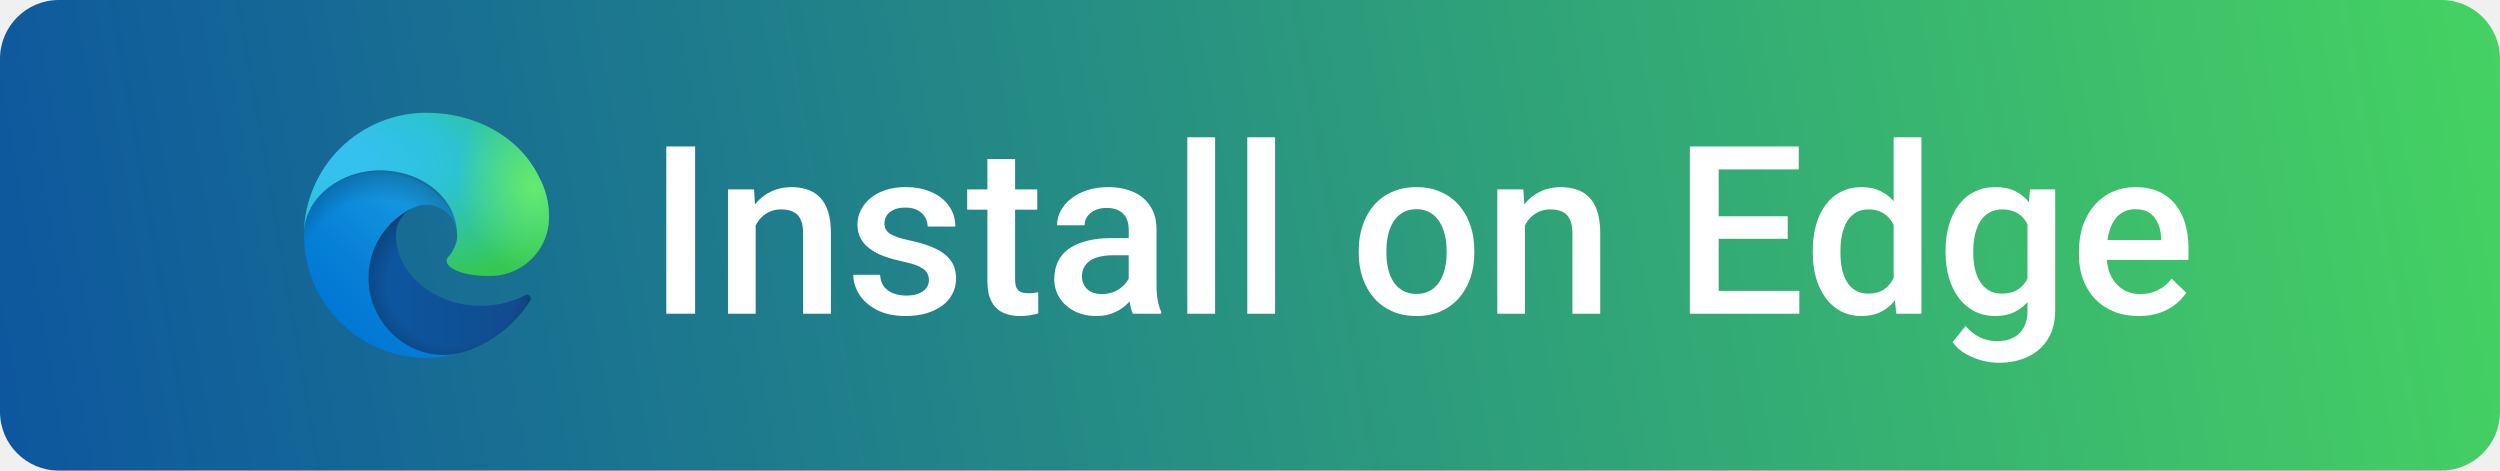
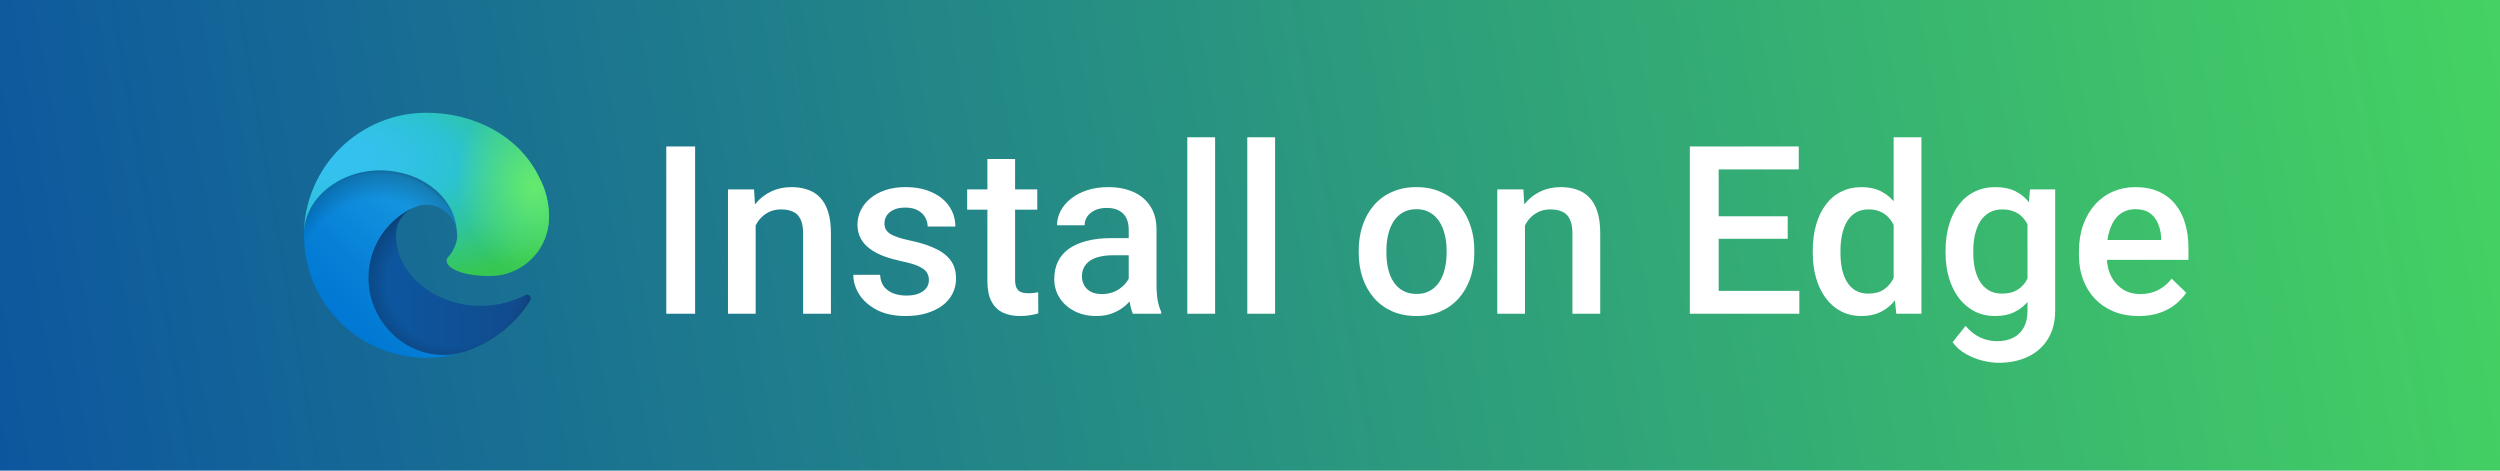
<svg xmlns="http://www.w3.org/2000/svg" width="255" height="48" viewBox="0 0 255 48" fill="none">
-   <rect width="255" height="48" rx="6" fill="url(#paint0_linear_24_95)" />
+   <rect width="255" height="48" fill="url(#paint0_linear_24_95)" />
  <g clip-path="url(#clip0_24_95)">
    <path d="M53.563 30.107C53.23 30.282 52.886 30.435 52.534 30.567C51.413 30.987 50.225 31.201 49.028 31.198C44.407 31.198 40.382 28.02 40.382 23.94C40.388 23.393 40.54 22.858 40.822 22.389C41.104 21.92 41.506 21.535 41.986 21.273C37.807 21.449 36.732 25.805 36.732 28.356C36.732 35.571 43.382 36.303 44.815 36.303C45.587 36.303 46.752 36.078 47.451 35.857L47.579 35.815C50.27 34.884 52.564 33.066 54.083 30.658C54.13 30.585 54.15 30.498 54.142 30.412C54.134 30.325 54.097 30.244 54.037 30.181C53.978 30.118 53.899 30.076 53.813 30.063C53.727 30.05 53.639 30.065 53.563 30.107Z" fill="url(#paint1_linear_24_95)" />
    <path opacity="0.35" d="M53.563 30.107C53.23 30.282 52.886 30.435 52.534 30.567C51.413 30.987 50.225 31.201 49.028 31.198C44.407 31.198 40.382 28.02 40.382 23.94C40.388 23.393 40.54 22.858 40.822 22.389C41.104 21.92 41.506 21.535 41.986 21.273C37.807 21.449 36.732 25.805 36.732 28.356C36.732 35.571 43.382 36.303 44.815 36.303C45.587 36.303 46.752 36.078 47.451 35.857L47.579 35.815C50.27 34.884 52.564 33.066 54.083 30.658C54.13 30.585 54.15 30.498 54.142 30.412C54.134 30.325 54.097 30.244 54.037 30.181C53.978 30.118 53.899 30.076 53.813 30.063C53.727 30.05 53.639 30.065 53.563 30.107Z" fill="url(#paint2_radial_24_95)" />
-     <path d="M41.323 35.076C40.452 34.535 39.697 33.827 39.102 32.992C38.425 32.063 37.958 30.997 37.736 29.869C37.513 28.741 37.541 27.578 37.815 26.461C38.09 25.345 38.606 24.302 39.326 23.405C40.047 22.509 40.955 21.782 41.986 21.273C42.291 21.13 42.812 20.87 43.504 20.883C43.992 20.886 44.472 21.003 44.907 21.223C45.343 21.443 45.721 21.761 46.013 22.152C46.407 22.679 46.624 23.317 46.634 23.975C46.634 23.954 49.023 16.201 38.821 16.201C34.534 16.201 31.009 20.27 31.009 23.839C30.992 25.727 31.396 27.595 32.191 29.308C33.492 32.082 35.765 34.282 38.58 35.49C41.396 36.698 44.556 36.83 47.463 35.861C46.445 36.182 45.37 36.279 44.312 36.144C43.253 36.009 42.237 35.646 41.332 35.08L41.323 35.076Z" fill="url(#paint3_linear_24_95)" />
-     <path opacity="0.41" d="M41.323 35.076C40.452 34.535 39.697 33.827 39.102 32.992C38.425 32.063 37.958 30.997 37.736 29.869C37.513 28.741 37.541 27.578 37.815 26.461C38.09 25.345 38.606 24.302 39.326 23.405C40.047 22.509 40.955 21.782 41.986 21.273C42.291 21.13 42.812 20.87 43.504 20.883C43.992 20.886 44.472 21.003 44.907 21.223C45.343 21.443 45.721 21.761 46.013 22.152C46.407 22.679 46.624 23.317 46.634 23.975C46.634 23.954 49.023 16.201 38.821 16.201C34.534 16.201 31.009 20.27 31.009 23.839C30.992 25.727 31.396 27.595 32.191 29.308C33.492 32.082 35.765 34.282 38.58 35.49C41.396 36.698 44.556 36.83 47.463 35.861C46.445 36.182 45.37 36.279 44.312 36.144C43.253 36.009 42.237 35.646 41.332 35.08L41.323 35.076Z" fill="url(#paint4_radial_24_95)" />
+     <path d="M41.323 35.076C40.452 34.535 39.697 33.827 39.102 32.992C38.425 32.063 37.958 30.997 37.736 29.869C37.513 28.741 37.541 27.578 37.815 26.461C38.09 25.345 38.606 24.302 39.326 23.405C40.047 22.509 40.955 21.782 41.986 21.273C42.291 21.13 42.812 20.87 43.504 20.883C43.992 20.886 44.472 21.003 44.907 21.223C45.343 21.443 45.721 21.761 46.013 22.152C46.407 22.679 46.624 23.317 46.634 23.975C46.634 23.954 49.022 16.201 38.821 16.201C34.534 16.201 31.009 20.27 31.009 23.839C30.992 25.727 31.396 27.595 32.191 29.308C33.492 32.082 35.765 34.282 38.58 35.49C41.396 36.698 44.556 36.83 47.463 35.861C46.445 36.182 45.37 36.279 44.312 36.144C43.253 36.009 42.237 35.646 41.332 35.08L41.323 35.076Z" fill="url(#paint3_linear_24_95)" />
+     <path opacity="0.41" d="M41.323 35.076C40.452 34.535 39.697 33.827 39.102 32.992C38.425 32.063 37.958 30.997 37.736 29.869C37.513 28.741 37.541 27.578 37.815 26.461C38.09 25.345 38.606 24.302 39.326 23.405C40.047 22.509 40.955 21.782 41.986 21.273C42.291 21.13 42.812 20.87 43.504 20.883C43.992 20.886 44.472 21.003 44.907 21.223C45.343 21.443 45.721 21.761 46.013 22.152C46.407 22.679 46.624 23.317 46.634 23.975C46.634 23.954 49.022 16.201 38.821 16.201C34.534 16.201 31.009 20.27 31.009 23.839C30.992 25.727 31.396 27.595 32.191 29.308C33.492 32.082 35.765 34.282 38.58 35.49C41.396 36.698 44.556 36.83 47.463 35.861C46.445 36.182 45.37 36.279 44.312 36.144C43.253 36.009 42.237 35.646 41.332 35.08L41.323 35.076Z" fill="url(#paint4_radial_24_95)" />
    <path d="M45.874 26.037C45.795 26.14 45.552 26.281 45.552 26.59C45.552 26.845 45.718 27.09 46.013 27.296C47.417 28.273 50.065 28.144 50.071 28.144C51.112 28.141 52.133 27.86 53.027 27.328C53.93 26.801 54.679 26.047 55.2 25.142C55.721 24.236 55.997 23.209 55.999 22.164C56.024 19.976 55.218 18.52 54.892 17.876C52.822 13.828 48.355 11.5 43.498 11.5C40.213 11.5 37.06 12.793 34.721 15.099C32.382 17.405 31.044 20.54 30.998 23.824C31.045 20.256 34.592 17.374 38.81 17.374C39.152 17.374 41.102 17.407 42.912 18.357C44.508 19.195 45.344 20.207 45.925 21.21C46.528 22.252 46.636 23.568 46.636 24.093C46.636 24.617 46.368 25.395 45.874 26.037Z" fill="url(#paint5_radial_24_95)" />
    <path d="M45.874 26.037C45.795 26.14 45.552 26.281 45.552 26.59C45.552 26.845 45.718 27.09 46.013 27.296C47.417 28.273 50.065 28.144 50.071 28.144C51.112 28.141 52.133 27.86 53.027 27.328C53.93 26.801 54.679 26.047 55.2 25.142C55.721 24.236 55.997 23.209 55.999 22.164C56.024 19.976 55.218 18.52 54.892 17.876C52.822 13.828 48.355 11.5 43.498 11.5C40.213 11.5 37.06 12.793 34.721 15.099C32.382 17.405 31.044 20.54 30.998 23.824C31.045 20.256 34.592 17.374 38.81 17.374C39.152 17.374 41.102 17.407 42.912 18.357C44.508 19.195 45.344 20.207 45.925 21.21C46.528 22.252 46.636 23.568 46.636 24.093C46.636 24.617 46.368 25.395 45.874 26.037Z" fill="url(#paint6_radial_24_95)" />
  </g>
  <path d="M70.902 14.938V32H67.961V14.938H70.902ZM77.078 22.027V32H74.254V19.32H76.914L77.078 22.027ZM76.574 25.191L75.66 25.18C75.668 24.281 75.793 23.457 76.035 22.707C76.285 21.957 76.629 21.312 77.066 20.773C77.512 20.234 78.043 19.82 78.66 19.531C79.277 19.234 79.965 19.086 80.723 19.086C81.332 19.086 81.883 19.172 82.375 19.344C82.875 19.508 83.301 19.777 83.652 20.152C84.012 20.527 84.285 21.016 84.473 21.617C84.66 22.211 84.754 22.941 84.754 23.809V32H81.918V23.797C81.918 23.188 81.828 22.707 81.648 22.355C81.477 21.996 81.223 21.742 80.887 21.594C80.559 21.438 80.148 21.359 79.656 21.359C79.172 21.359 78.738 21.461 78.356 21.664C77.973 21.867 77.648 22.145 77.383 22.496C77.125 22.848 76.926 23.254 76.785 23.715C76.644 24.176 76.574 24.668 76.574 25.191ZM94.75 28.566C94.75 28.285 94.68 28.031 94.539 27.805C94.398 27.57 94.129 27.359 93.731 27.172C93.34 26.984 92.762 26.812 91.996 26.656C91.324 26.508 90.707 26.332 90.144 26.129C89.59 25.918 89.113 25.664 88.715 25.367C88.316 25.07 88.008 24.719 87.789 24.312C87.57 23.906 87.461 23.438 87.461 22.906C87.461 22.391 87.574 21.902 87.801 21.441C88.027 20.98 88.352 20.574 88.773 20.223C89.195 19.871 89.707 19.594 90.309 19.391C90.918 19.188 91.598 19.086 92.348 19.086C93.41 19.086 94.32 19.266 95.078 19.625C95.844 19.977 96.43 20.457 96.836 21.066C97.242 21.668 97.445 22.348 97.445 23.105H94.621C94.621 22.77 94.535 22.457 94.363 22.168C94.199 21.871 93.949 21.633 93.613 21.453C93.277 21.266 92.856 21.172 92.348 21.172C91.863 21.172 91.461 21.25 91.141 21.406C90.828 21.555 90.594 21.75 90.438 21.992C90.289 22.234 90.215 22.5 90.215 22.789C90.215 23 90.254 23.191 90.332 23.363C90.418 23.527 90.559 23.68 90.754 23.82C90.949 23.953 91.215 24.078 91.551 24.195C91.894 24.312 92.324 24.426 92.84 24.535C93.809 24.738 94.641 25 95.336 25.32C96.039 25.633 96.578 26.039 96.953 26.539C97.328 27.031 97.516 27.656 97.516 28.414C97.516 28.977 97.394 29.492 97.152 29.961C96.918 30.422 96.574 30.824 96.121 31.168C95.668 31.504 95.125 31.766 94.492 31.953C93.867 32.141 93.164 32.234 92.383 32.234C91.234 32.234 90.262 32.031 89.465 31.625C88.668 31.211 88.062 30.684 87.648 30.043C87.242 29.395 87.039 28.723 87.039 28.027H89.769C89.801 28.551 89.945 28.969 90.203 29.281C90.469 29.586 90.797 29.809 91.188 29.949C91.586 30.082 91.996 30.148 92.418 30.148C92.926 30.148 93.352 30.082 93.695 29.949C94.039 29.809 94.301 29.621 94.481 29.387C94.66 29.145 94.75 28.871 94.75 28.566ZM105.801 19.32V21.383H98.652V19.32H105.801ZM100.715 16.215H103.539V28.496C103.539 28.887 103.594 29.188 103.703 29.398C103.82 29.602 103.98 29.738 104.184 29.809C104.387 29.879 104.625 29.914 104.898 29.914C105.094 29.914 105.281 29.902 105.461 29.879C105.641 29.855 105.785 29.832 105.895 29.809L105.906 31.965C105.672 32.035 105.398 32.098 105.086 32.152C104.781 32.207 104.43 32.234 104.031 32.234C103.383 32.234 102.809 32.121 102.309 31.895C101.809 31.66 101.418 31.281 101.137 30.758C100.855 30.234 100.715 29.539 100.715 28.672V16.215ZM115.129 29.457V23.41C115.129 22.957 115.047 22.566 114.883 22.238C114.719 21.91 114.469 21.656 114.133 21.477C113.805 21.297 113.391 21.207 112.891 21.207C112.43 21.207 112.031 21.285 111.695 21.441C111.359 21.598 111.098 21.809 110.91 22.074C110.723 22.34 110.629 22.641 110.629 22.977H107.816C107.816 22.477 107.938 21.992 108.18 21.523C108.422 21.055 108.773 20.637 109.234 20.27C109.695 19.902 110.246 19.613 110.887 19.402C111.527 19.191 112.246 19.086 113.043 19.086C113.996 19.086 114.84 19.246 115.574 19.566C116.316 19.887 116.898 20.371 117.32 21.02C117.75 21.66 117.965 22.465 117.965 23.434V29.07C117.965 29.648 118.004 30.168 118.082 30.629C118.168 31.082 118.289 31.477 118.445 31.812V32H115.551C115.418 31.695 115.312 31.309 115.234 30.84C115.164 30.363 115.129 29.902 115.129 29.457ZM115.539 24.289L115.562 26.035H113.535C113.012 26.035 112.551 26.086 112.152 26.188C111.754 26.281 111.422 26.422 111.156 26.609C110.891 26.797 110.691 27.023 110.559 27.289C110.426 27.555 110.359 27.855 110.359 28.191C110.359 28.527 110.438 28.836 110.594 29.117C110.75 29.391 110.977 29.605 111.273 29.762C111.578 29.918 111.945 29.996 112.375 29.996C112.953 29.996 113.457 29.879 113.887 29.645C114.324 29.402 114.668 29.109 114.918 28.766C115.168 28.414 115.301 28.082 115.316 27.77L116.23 29.023C116.137 29.344 115.977 29.688 115.75 30.055C115.523 30.422 115.227 30.773 114.859 31.109C114.5 31.438 114.066 31.707 113.559 31.918C113.059 32.129 112.48 32.234 111.824 32.234C110.996 32.234 110.258 32.07 109.609 31.742C108.961 31.406 108.453 30.957 108.086 30.395C107.719 29.824 107.535 29.18 107.535 28.461C107.535 27.789 107.66 27.195 107.91 26.68C108.168 26.156 108.543 25.719 109.035 25.367C109.535 25.016 110.145 24.75 110.863 24.57C111.582 24.383 112.402 24.289 113.324 24.289H115.539ZM123.941 14V32H121.105V14H123.941ZM130.059 14V32H127.223V14H130.059ZM138.59 25.801V25.531C138.59 24.617 138.723 23.77 138.988 22.988C139.254 22.199 139.637 21.516 140.137 20.938C140.645 20.352 141.262 19.898 141.988 19.578C142.723 19.25 143.551 19.086 144.473 19.086C145.402 19.086 146.23 19.25 146.957 19.578C147.691 19.898 148.312 20.352 148.82 20.938C149.328 21.516 149.715 22.199 149.98 22.988C150.246 23.77 150.379 24.617 150.379 25.531V25.801C150.379 26.715 150.246 27.562 149.98 28.344C149.715 29.125 149.328 29.809 148.82 30.395C148.312 30.973 147.695 31.426 146.969 31.754C146.242 32.074 145.418 32.234 144.496 32.234C143.566 32.234 142.734 32.074 142 31.754C141.273 31.426 140.656 30.973 140.148 30.395C139.641 29.809 139.254 29.125 138.988 28.344C138.723 27.562 138.59 26.715 138.59 25.801ZM141.414 25.531V25.801C141.414 26.371 141.473 26.91 141.59 27.418C141.707 27.926 141.891 28.371 142.141 28.754C142.391 29.137 142.711 29.438 143.102 29.656C143.492 29.875 143.957 29.984 144.496 29.984C145.02 29.984 145.473 29.875 145.855 29.656C146.246 29.438 146.566 29.137 146.816 28.754C147.066 28.371 147.25 27.926 147.367 27.418C147.492 26.91 147.555 26.371 147.555 25.801V25.531C147.555 24.969 147.492 24.438 147.367 23.938C147.25 23.43 147.062 22.98 146.805 22.59C146.555 22.199 146.234 21.895 145.844 21.676C145.461 21.449 145.004 21.336 144.473 21.336C143.941 21.336 143.48 21.449 143.09 21.676C142.707 21.895 142.391 22.199 142.141 22.59C141.891 22.98 141.707 23.43 141.59 23.938C141.473 24.438 141.414 24.969 141.414 25.531ZM155.547 22.027V32H152.723V19.32H155.383L155.547 22.027ZM155.043 25.191L154.129 25.18C154.137 24.281 154.262 23.457 154.504 22.707C154.754 21.957 155.098 21.312 155.535 20.773C155.98 20.234 156.512 19.82 157.129 19.531C157.746 19.234 158.434 19.086 159.191 19.086C159.801 19.086 160.352 19.172 160.844 19.344C161.344 19.508 161.77 19.777 162.121 20.152C162.48 20.527 162.754 21.016 162.941 21.617C163.129 22.211 163.223 22.941 163.223 23.809V32H160.387V23.797C160.387 23.188 160.297 22.707 160.117 22.355C159.945 21.996 159.691 21.742 159.355 21.594C159.027 21.438 158.617 21.359 158.125 21.359C157.641 21.359 157.207 21.461 156.824 21.664C156.441 21.867 156.117 22.145 155.852 22.496C155.594 22.848 155.395 23.254 155.254 23.715C155.113 24.176 155.043 24.668 155.043 25.191ZM183.531 29.668V32H174.473V29.668H183.531ZM175.305 14.938V32H172.363V14.938H175.305ZM182.348 22.062V24.359H174.473V22.062H182.348ZM183.473 14.938V17.281H174.473V14.938H183.473ZM193.152 29.375V14H195.988V32H193.422L193.152 29.375ZM184.902 25.801V25.555C184.902 24.594 185.016 23.719 185.242 22.93C185.469 22.133 185.797 21.449 186.227 20.879C186.656 20.301 187.18 19.859 187.797 19.555C188.414 19.242 189.109 19.086 189.883 19.086C190.648 19.086 191.32 19.234 191.898 19.531C192.477 19.828 192.969 20.254 193.375 20.809C193.781 21.355 194.105 22.012 194.348 22.777C194.59 23.535 194.762 24.379 194.863 25.309V26.094C194.762 27 194.59 27.828 194.348 28.578C194.105 29.328 193.781 29.977 193.375 30.523C192.969 31.07 192.473 31.492 191.887 31.789C191.309 32.086 190.633 32.234 189.859 32.234C189.094 32.234 188.402 32.074 187.785 31.754C187.176 31.434 186.656 30.984 186.227 30.406C185.797 29.828 185.469 29.148 185.242 28.367C185.016 27.578 184.902 26.723 184.902 25.801ZM187.727 25.555V25.801C187.727 26.379 187.777 26.918 187.879 27.418C187.988 27.918 188.156 28.359 188.383 28.742C188.609 29.117 188.902 29.414 189.262 29.633C189.629 29.844 190.066 29.949 190.574 29.949C191.215 29.949 191.742 29.809 192.156 29.527C192.57 29.246 192.895 28.867 193.129 28.391C193.371 27.906 193.535 27.367 193.621 26.773V24.652C193.574 24.191 193.477 23.762 193.328 23.363C193.188 22.965 192.996 22.617 192.754 22.32C192.512 22.016 192.211 21.781 191.852 21.617C191.5 21.445 191.082 21.359 190.598 21.359C190.082 21.359 189.645 21.469 189.285 21.688C188.926 21.906 188.629 22.207 188.395 22.59C188.168 22.973 188 23.418 187.891 23.926C187.781 24.434 187.727 24.977 187.727 25.555ZM207.062 19.32H209.629V31.648C209.629 32.789 209.387 33.758 208.902 34.555C208.418 35.352 207.742 35.957 206.875 36.371C206.008 36.793 205.004 37.004 203.863 37.004C203.379 37.004 202.84 36.934 202.246 36.793C201.66 36.652 201.09 36.426 200.535 36.113C199.988 35.809 199.531 35.406 199.164 34.906L200.488 33.242C200.941 33.781 201.441 34.176 201.988 34.426C202.535 34.676 203.109 34.801 203.711 34.801C204.359 34.801 204.91 34.68 205.363 34.438C205.824 34.203 206.18 33.855 206.43 33.395C206.68 32.934 206.805 32.371 206.805 31.707V22.191L207.062 19.32ZM198.449 25.801V25.555C198.449 24.594 198.566 23.719 198.801 22.93C199.035 22.133 199.371 21.449 199.809 20.879C200.246 20.301 200.777 19.859 201.402 19.555C202.027 19.242 202.734 19.086 203.523 19.086C204.344 19.086 205.043 19.234 205.621 19.531C206.207 19.828 206.695 20.254 207.086 20.809C207.477 21.355 207.781 22.012 208 22.777C208.227 23.535 208.395 24.379 208.504 25.309V26.094C208.402 27 208.23 27.828 207.988 28.578C207.746 29.328 207.426 29.977 207.027 30.523C206.629 31.07 206.137 31.492 205.551 31.789C204.973 32.086 204.289 32.234 203.5 32.234C202.727 32.234 202.027 32.074 201.402 31.754C200.785 31.434 200.254 30.984 199.809 30.406C199.371 29.828 199.035 29.148 198.801 28.367C198.566 27.578 198.449 26.723 198.449 25.801ZM201.273 25.555V25.801C201.273 26.379 201.328 26.918 201.438 27.418C201.555 27.918 201.73 28.359 201.965 28.742C202.207 29.117 202.512 29.414 202.879 29.633C203.254 29.844 203.695 29.949 204.203 29.949C204.867 29.949 205.41 29.809 205.832 29.527C206.262 29.246 206.59 28.867 206.816 28.391C207.051 27.906 207.215 27.367 207.309 26.773V24.652C207.262 24.191 207.164 23.762 207.016 23.363C206.875 22.965 206.684 22.617 206.441 22.32C206.199 22.016 205.895 21.781 205.527 21.617C205.16 21.445 204.727 21.359 204.227 21.359C203.719 21.359 203.277 21.469 202.902 21.688C202.527 21.906 202.219 22.207 201.977 22.59C201.742 22.973 201.566 23.418 201.449 23.926C201.332 24.434 201.273 24.977 201.273 25.555ZM218.148 32.234C217.211 32.234 216.363 32.082 215.605 31.777C214.855 31.465 214.215 31.031 213.684 30.477C213.16 29.922 212.758 29.27 212.477 28.52C212.195 27.77 212.055 26.961 212.055 26.094V25.625C212.055 24.633 212.199 23.734 212.488 22.93C212.777 22.125 213.18 21.438 213.695 20.867C214.211 20.289 214.82 19.848 215.523 19.543C216.227 19.238 216.988 19.086 217.809 19.086C218.715 19.086 219.508 19.238 220.188 19.543C220.867 19.848 221.43 20.277 221.875 20.832C222.328 21.379 222.664 22.031 222.883 22.789C223.109 23.547 223.223 24.383 223.223 25.297V26.504H213.426V24.477H220.434V24.254C220.418 23.746 220.316 23.27 220.129 22.824C219.949 22.379 219.672 22.02 219.297 21.746C218.922 21.473 218.422 21.336 217.797 21.336C217.328 21.336 216.91 21.438 216.543 21.641C216.184 21.836 215.883 22.121 215.641 22.496C215.398 22.871 215.211 23.324 215.078 23.855C214.953 24.379 214.891 24.969 214.891 25.625V26.094C214.891 26.648 214.965 27.164 215.113 27.641C215.27 28.109 215.496 28.52 215.793 28.871C216.09 29.223 216.449 29.5 216.871 29.703C217.293 29.898 217.773 29.996 218.312 29.996C218.992 29.996 219.598 29.859 220.129 29.586C220.66 29.312 221.121 28.926 221.512 28.426L223 29.867C222.727 30.266 222.371 30.648 221.934 31.016C221.496 31.375 220.961 31.668 220.328 31.895C219.703 32.121 218.977 32.234 218.148 32.234Z" fill="white" />
  <defs>
    <linearGradient id="paint0_linear_24_95" x1="0" y1="48" x2="255" y2="4" gradientUnits="userSpaceOnUse">
      <stop stop-color="#0D569F" />
      <stop offset="1" stop-color="#45D262" />
    </linearGradient>
    <linearGradient id="paint1_linear_24_95" x1="36.732" y1="28.79" x2="54.148" y2="28.79" gradientUnits="userSpaceOnUse">
      <stop stop-color="#0C59A4" />
      <stop offset="1" stop-color="#114A8B" />
    </linearGradient>
    <radialGradient id="paint2_radial_24_95" cx="0" cy="0" r="1" gradientUnits="userSpaceOnUse" gradientTransform="translate(46.3516 28.9273) scale(9.31445 8.84873)">
      <stop offset="0.72" stop-opacity="0" />
      <stop offset="0.95" stop-opacity="0.53" />
      <stop offset="1" />
    </radialGradient>
    <linearGradient id="paint3_linear_24_95" x1="45.914" y1="21.235" x2="35.036" y2="33.084" gradientUnits="userSpaceOnUse">
      <stop stop-color="#1B9DE2" />
      <stop offset="0.16" stop-color="#1595DF" />
      <stop offset="0.67" stop-color="#0680D7" />
      <stop offset="1" stop-color="#0078D4" />
    </linearGradient>
    <radialGradient id="paint4_radial_24_95" cx="0" cy="0" r="1" gradientUnits="userSpaceOnUse" gradientTransform="translate(37.892 30.9344) rotate(-81.3844) scale(14.0065 11.3158)">
      <stop offset="0.76" stop-opacity="0" />
      <stop offset="0.95" stop-opacity="0.5" />
      <stop offset="1" />
    </radialGradient>
    <radialGradient id="paint5_radial_24_95" cx="0" cy="0" r="1" gradientUnits="userSpaceOnUse" gradientTransform="translate(33.5237 16.1266) rotate(92.2906) scale(19.7844 42.1366)">
      <stop stop-color="#35C1F1" />
      <stop offset="0.11" stop-color="#34C1ED" />
      <stop offset="0.23" stop-color="#2FC2DF" />
      <stop offset="0.31" stop-color="#2BC3D2" />
      <stop offset="0.67" stop-color="#36C752" />
    </radialGradient>
    <radialGradient id="paint6_radial_24_95" cx="0" cy="0" r="1" gradientUnits="userSpaceOnUse" gradientTransform="translate(54.4426 19.0592) rotate(73.7398) scale(9.50586 7.73016)">
      <stop stop-color="#66EB6E" />
      <stop offset="1" stop-color="#66EB6E" stop-opacity="0" />
    </radialGradient>
    <clipPath id="clip0_24_95">
      <rect width="25" height="25" fill="white" transform="translate(31 11.5)" />
    </clipPath>
  </defs>
</svg>
